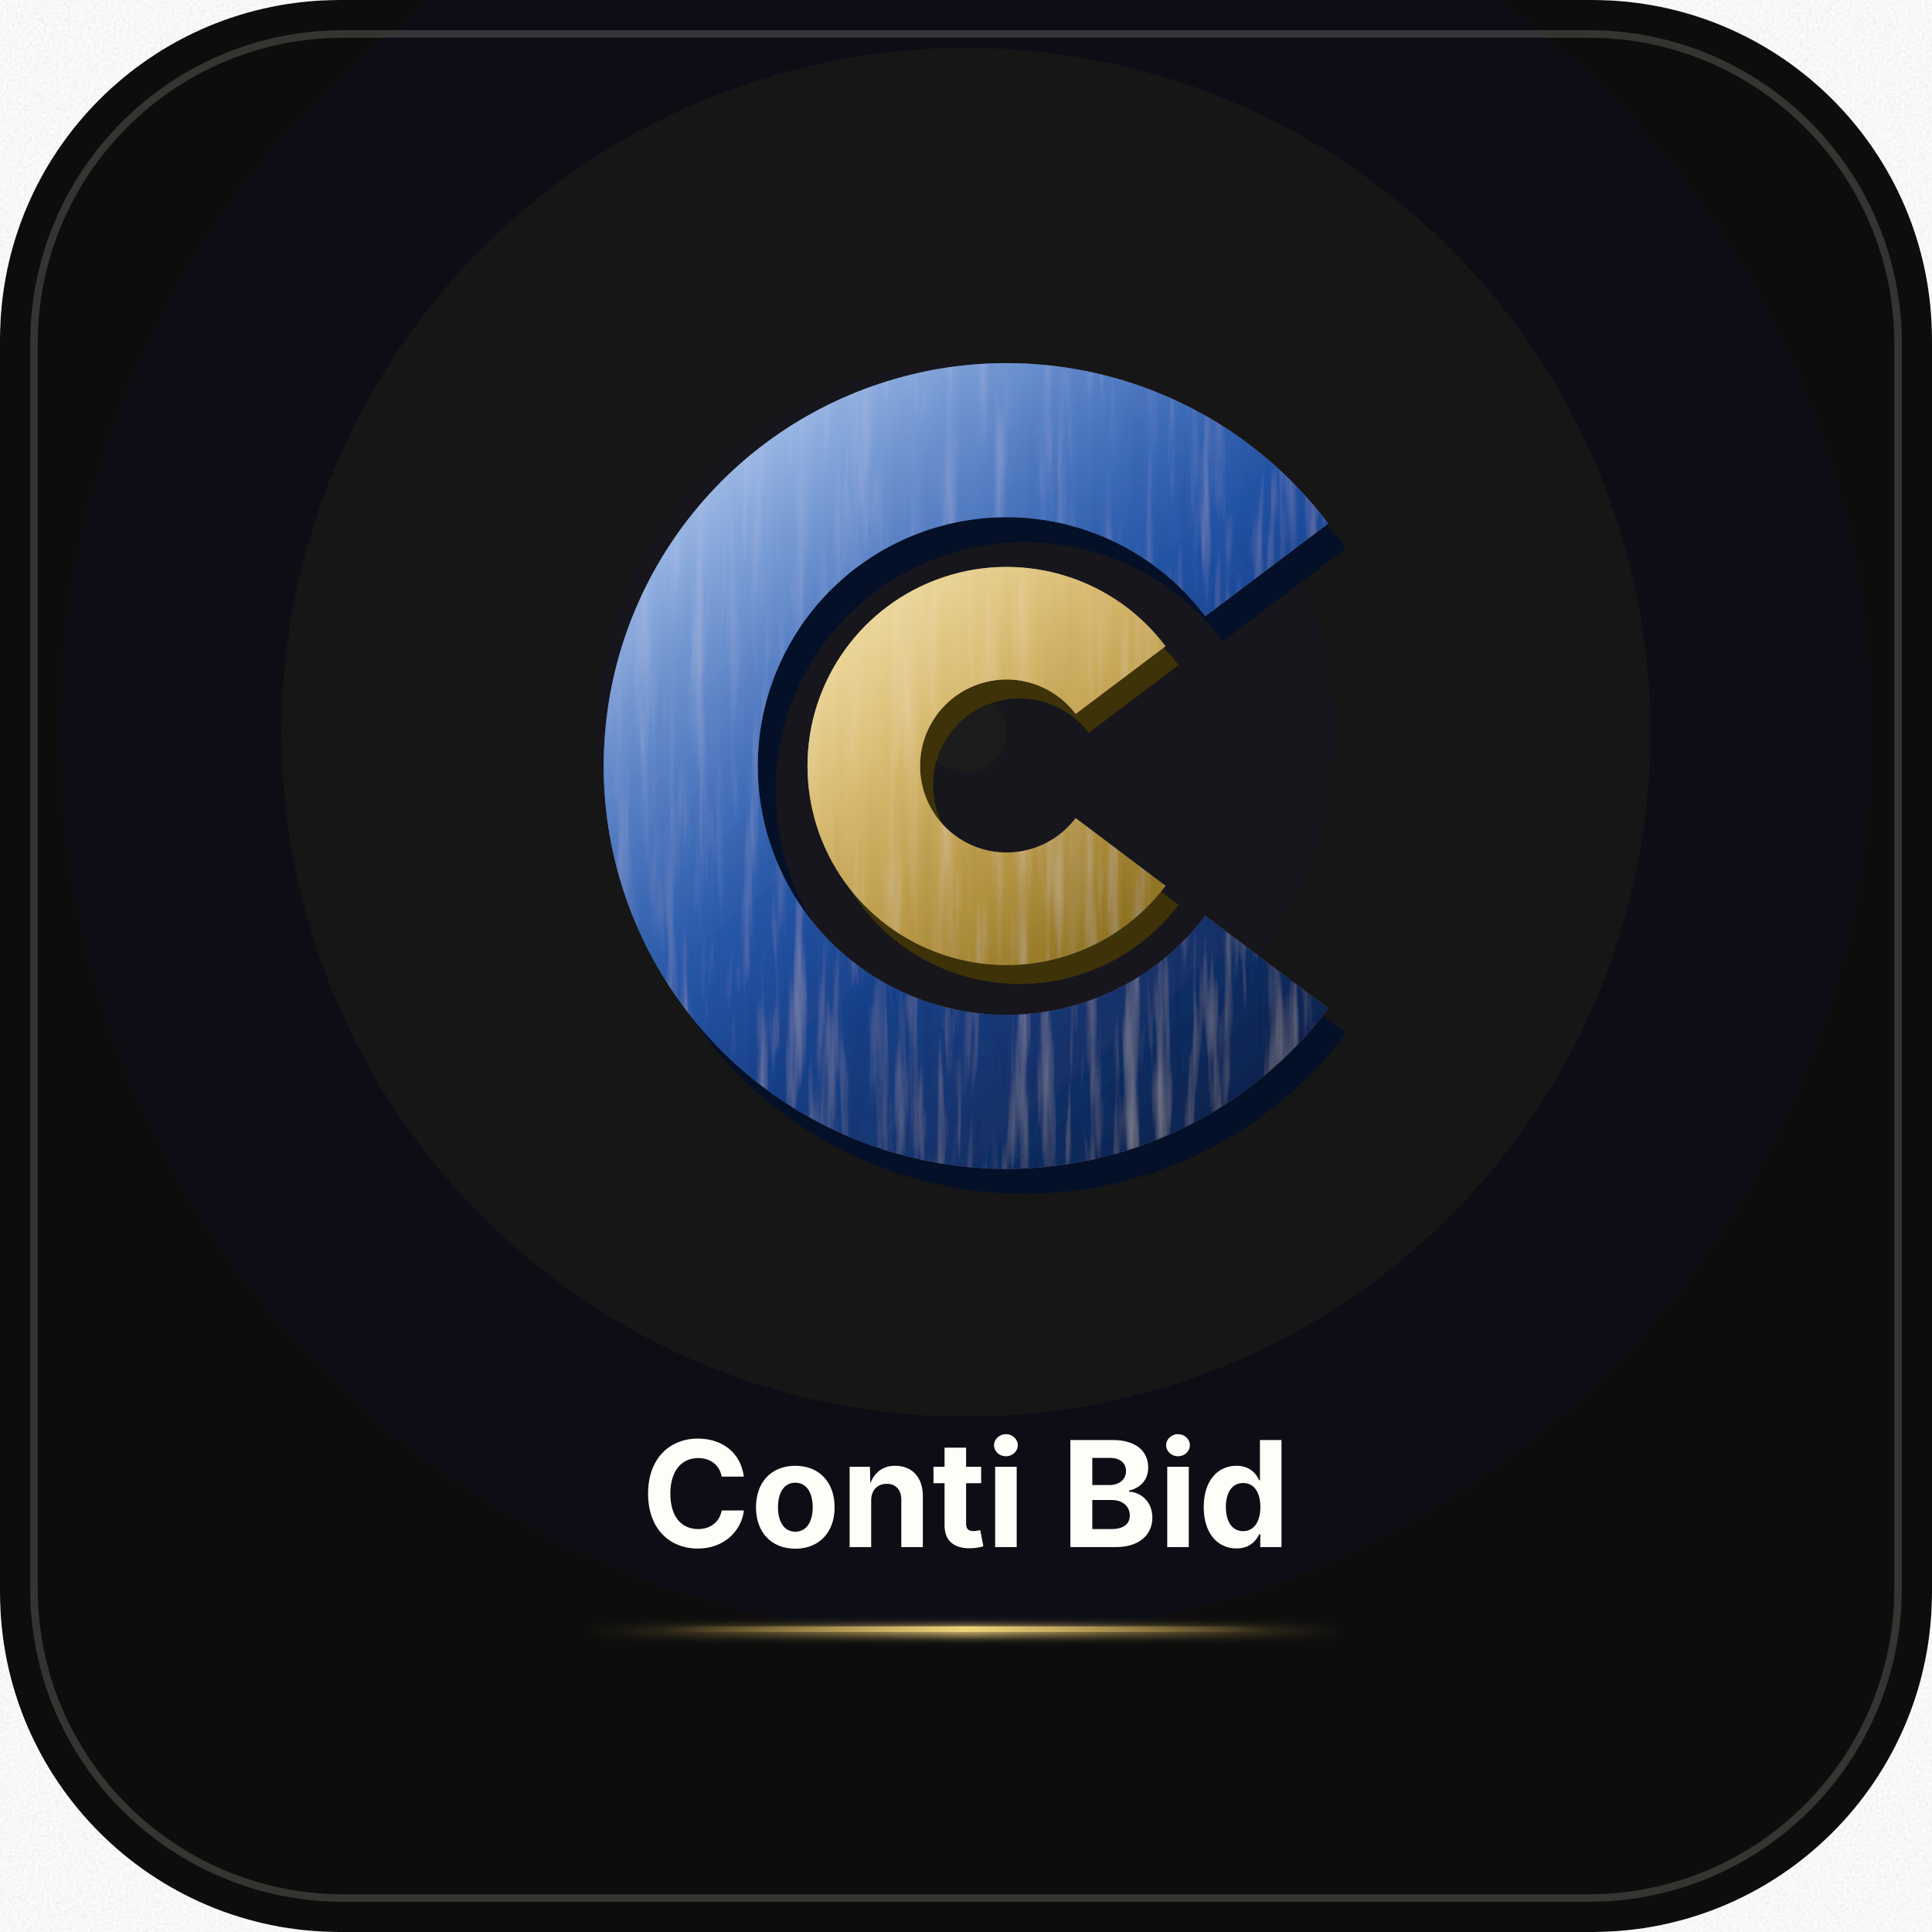
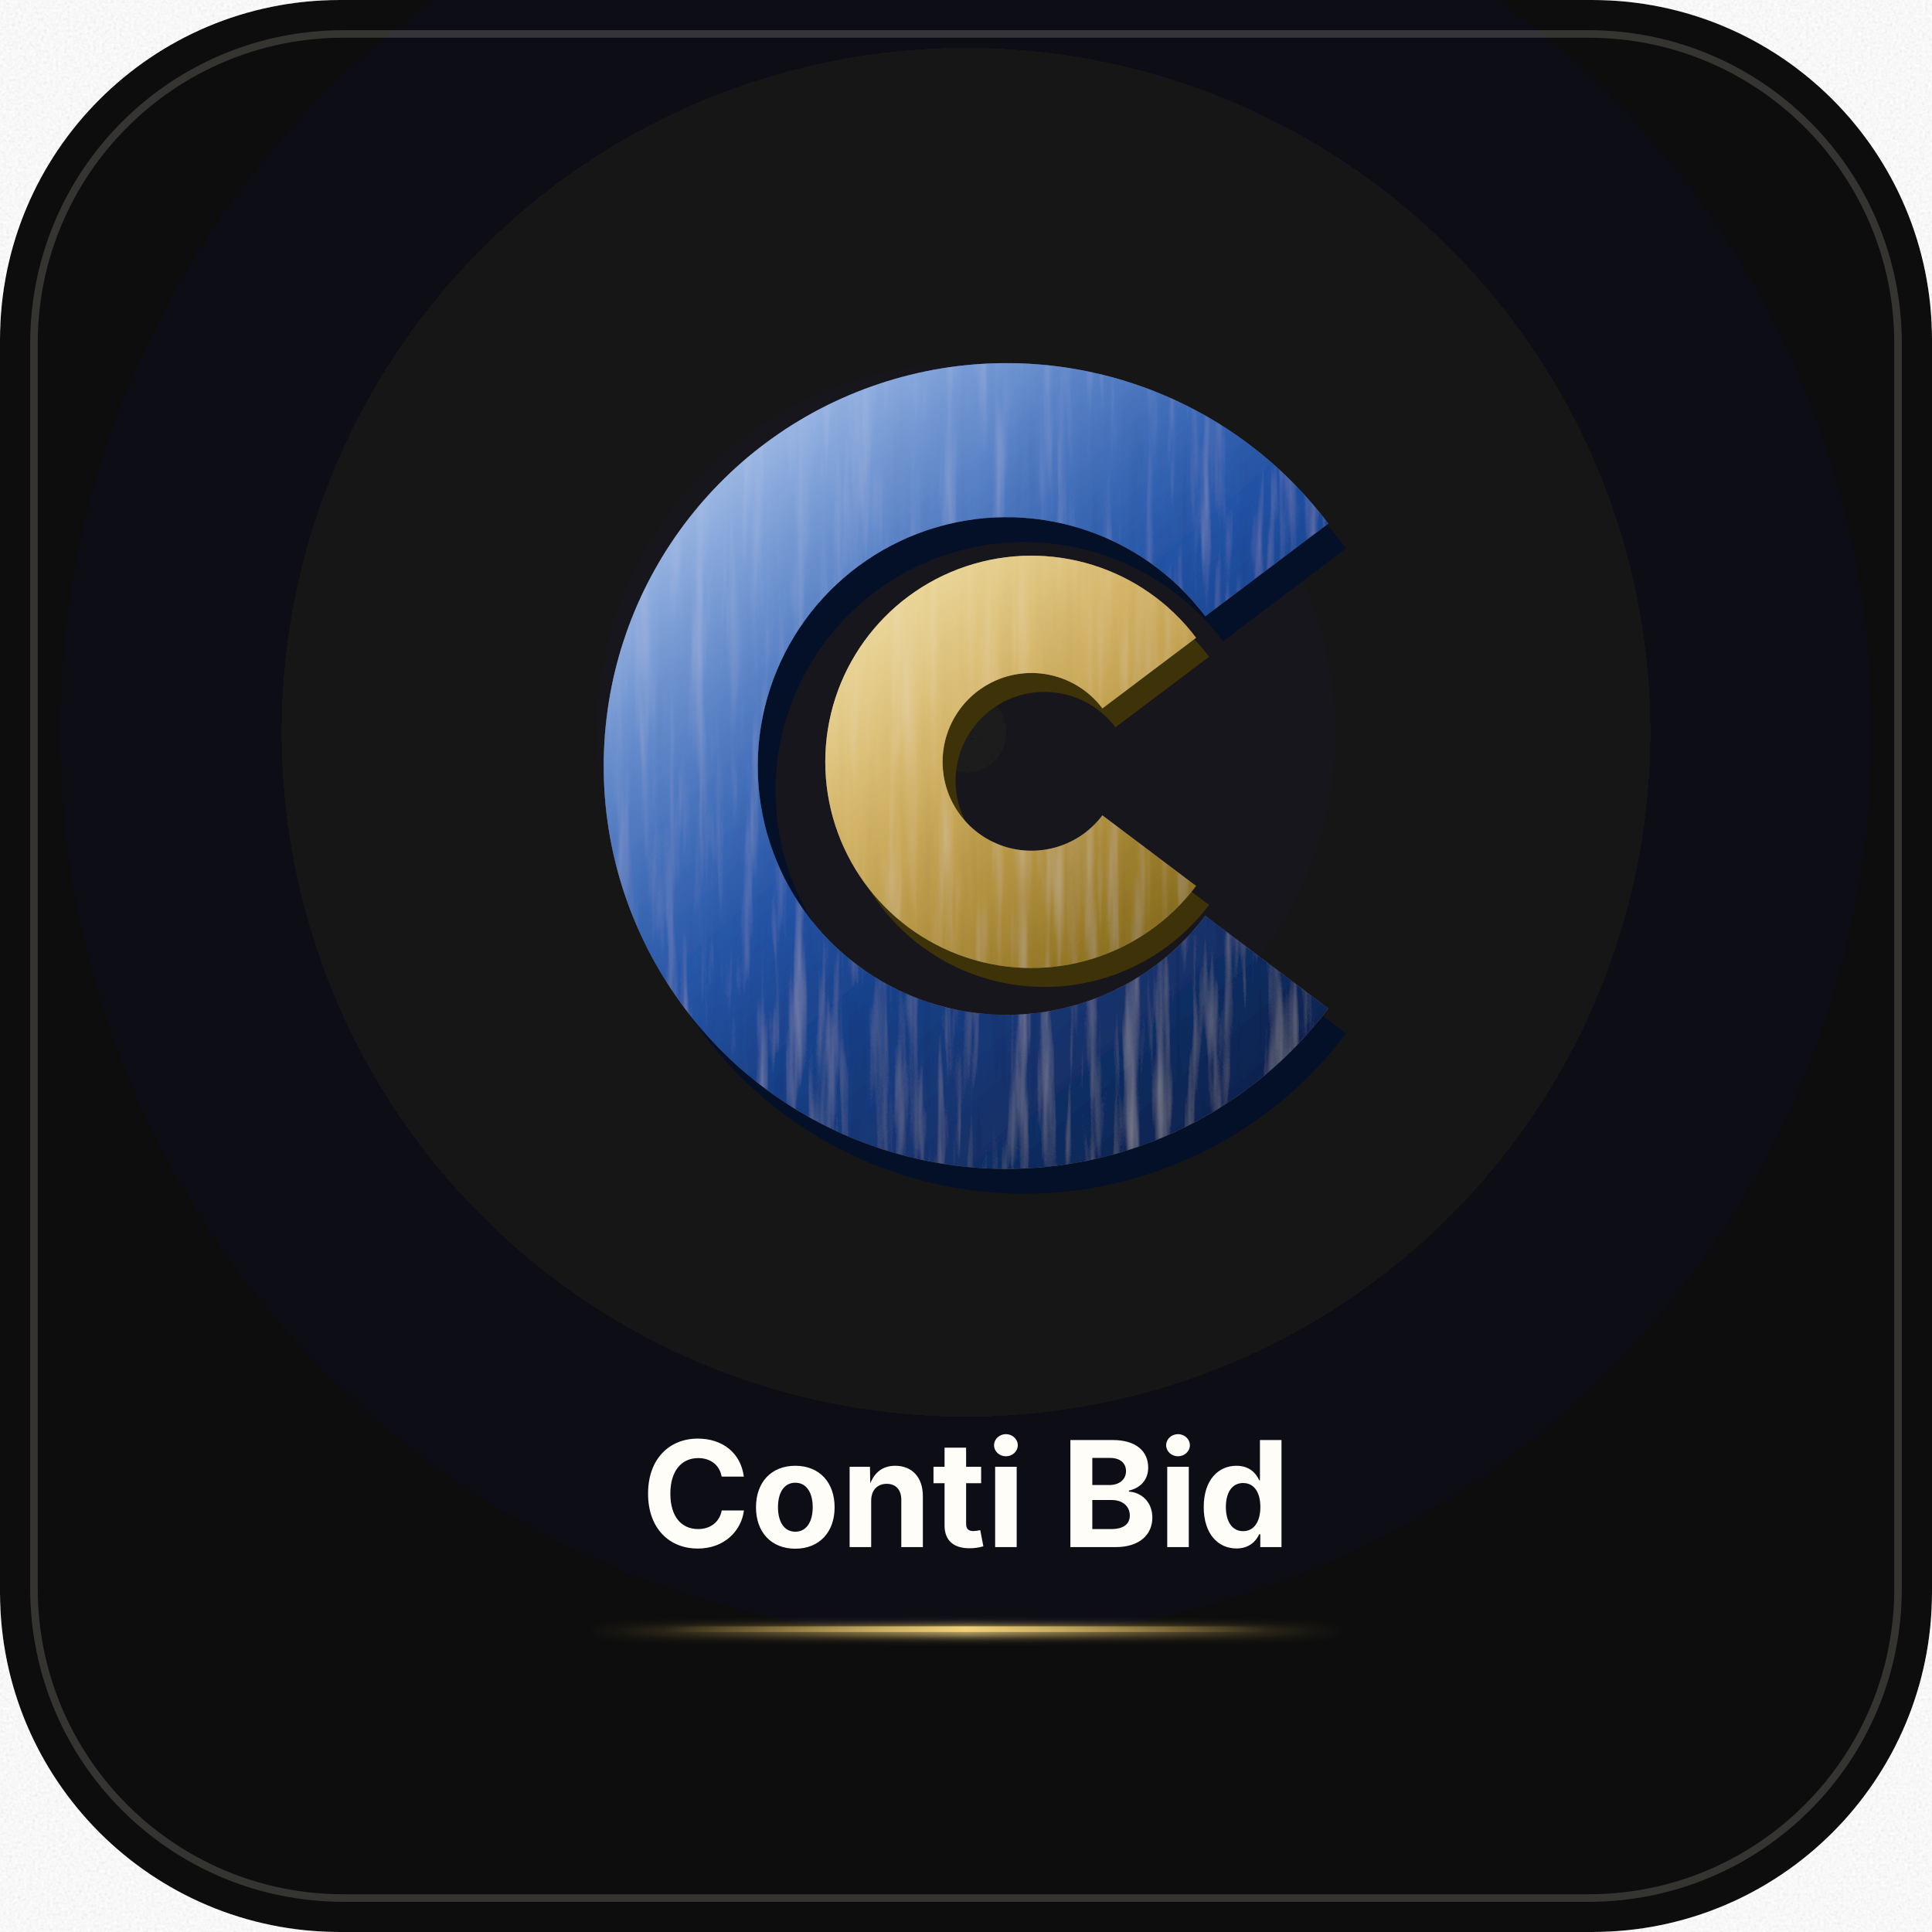
<svg xmlns="http://www.w3.org/2000/svg" viewBox="0 0 1024 1024" fill="none">
  <defs>
    <linearGradient id="t-blue" x1="18" y1="12" x2="82" y2="88" gradientUnits="userSpaceOnUse">
      <stop offset="0%" stop-color="#c5dcff" />
      <stop offset="18%" stop-color="#4d82d6" />
      <stop offset="48%" stop-color="#1e4fa3" />
      <stop offset="100%" stop-color="#071433" />
    </linearGradient>
    <linearGradient id="t-blue-hi" x1="22" y1="16" x2="58" y2="54" gradientUnits="userSpaceOnUse">
      <stop offset="0%" stop-color="#eef5ff" stop-opacity=".9" />
      <stop offset="100%" stop-color="#1e4fa3" stop-opacity="0" />
    </linearGradient>
    <linearGradient id="t-gold" x1="28" y1="20" x2="78" y2="82" gradientUnits="userSpaceOnUse">
      <stop offset="0%" stop-color="#fff6d2" />
      <stop offset="16%" stop-color="#edd078" />
      <stop offset="42%" stop-color="#c9a34a" />
      <stop offset="72%" stop-color="#8b7020" />
      <stop offset="100%" stop-color="#4a3c0c" />
    </linearGradient>
    <linearGradient id="t-gold-hi" x1="36" y1="26" x2="68" y2="62" gradientUnits="userSpaceOnUse">
      <stop offset="0%" stop-color="#fff8d8" stop-opacity=".95" />
      <stop offset="100%" stop-color="#c9a34a" stop-opacity="0" />
    </linearGradient>
    <filter id="t-brush" x="-8%" y="-8%" width="116%" height="116%">
      <feTurbulence type="fractalNoise" baseFrequency="0.85 0.06" numOctaves="3" seed="3" result="noise" />
      <feColorMatrix type="saturate" values="0" in="noise" result="gray" />
      <feComponentTransfer in="gray" result="grain">
        <feFuncA type="linear" slope="0.42" />
      </feComponentTransfer>
      <feComposite in="grain" in2="SourceAlpha" operator="in" result="clipped" />
      <feBlend in="SourceGraphic" in2="clipped" mode="overlay" />
    </filter>
    <filter id="t-paper" x="0" y="0" width="100%" height="100%">
      <feTurbulence type="fractalNoise" baseFrequency="0.65" numOctaves="4" seed="11" result="n" />
      <feColorMatrix type="saturate" values="0" in="n" result="g" />
      <feComponentTransfer in="g" result="grain">
        <feFuncA type="linear" slope="0.22" />
      </feComponentTransfer>
      <feBlend in="SourceGraphic" in2="grain" mode="multiply" />
    </filter>
    <radialGradient id="t-vignette" cx="50%" cy="38%" r="62%">
      <stop offset="0%" stop-color="#1a1a1f" />
      <stop offset="100%" stop-color="#0b0b0d" />
    </radialGradient>
    <linearGradient id="t-flare" x1="0" y1="0" x2="1" y2="0">
      <stop offset="0%" stop-color="#c9a34a" stop-opacity="0" />
      <stop offset="50%" stop-color="#f0d27a" stop-opacity="1" />
      <stop offset="100%" stop-color="#c9a34a" stop-opacity="0" />
    </linearGradient>
    <filter id="t-flare-glow" x="-40%" y="-400%" width="180%" height="900%">
      <feGaussianBlur stdDeviation="2.4" />
    </filter>
  </defs>
  <rect width="1024" height="1024" rx="180" fill="url(#t-vignette)" filter="url(#t-paper)" />
  <rect x="18" y="18" width="988" height="988" rx="164" stroke="#d7d2c6" stroke-opacity=".2" stroke-width="4" />
  <g transform="translate(198 92) scale(6.28)">
    <path fill="#041028" d="M80.577 29.538 A34 34 0 1 0 80.577 70.462 L70.195 62.638 A21 21 0 1 1 70.195 37.362 Z" transform="translate(1.5 2.1)" />
    <path fill="url(#t-blue)" d="M80.577 29.538 A34 34 0 1 0 80.577 70.462 L70.195 62.638 A21 21 0 1 1 70.195 37.362 Z" filter="url(#t-brush)" />
    <path fill="url(#t-blue-hi)" d="M80.577 29.538 A34 34 0 1 0 80.577 70.462 L70.195 62.638 A21 21 0 1 1 70.195 37.362 Z" />
-     <path fill="#3d3208" d="M66.84 39.89 A16.8 16.8 0 1 0 66.84 60.11 L59.253 54.393 A7.3 7.3 0 1 1 59.253 45.607 Z" transform="translate(1.1 1.6)" />
-     <path fill="url(#t-gold)" d="M66.84 39.89 A16.8 16.8 0 1 0 66.84 60.11 L59.253 54.393 A7.3 7.3 0 1 1 59.253 45.607 Z" filter="url(#t-brush)" />
-     <path fill="url(#t-gold-hi)" d="M66.84 39.89 A16.8 16.8 0 1 0 66.84 60.11 L59.253 54.393 A7.3 7.3 0 1 1 59.253 45.607 Z" />
+     <path fill="#3d3208" d="M69.419 39.178 A17.4 17.4 0 1 0 69.419 60.122 L61.513 54.164 A7.5 7.5 0 1 1 61.513 45.136 Z" transform="translate(1.1 1.6)" />
+     <path fill="url(#t-gold)" d="M69.419 39.178 A17.4 17.4 0 1 0 69.419 60.122 L61.513 54.164 A7.5 7.5 0 1 1 61.513 45.136 Z" filter="url(#t-brush)" />
+     <path fill="url(#t-gold-hi)" d="M69.419 39.178 A17.4 17.4 0 1 0 69.419 60.122 L61.513 54.164 A7.5 7.5 0 1 1 61.513 45.136 Z" />
  </g>
  <text x="512" y="820" text-anchor="middle" fill="#fffdf8" font-family="Inter, Arial, Helvetica, sans-serif" font-size="78" font-weight="650">Conti Bid</text>
  <rect x="312" y="862" width="400" height="5" rx="2.5" fill="url(#t-flare)" filter="url(#t-flare-glow)" />
  <rect x="352" y="862" width="320" height="3" rx="1.5" fill="url(#t-flare)" />
</svg>
